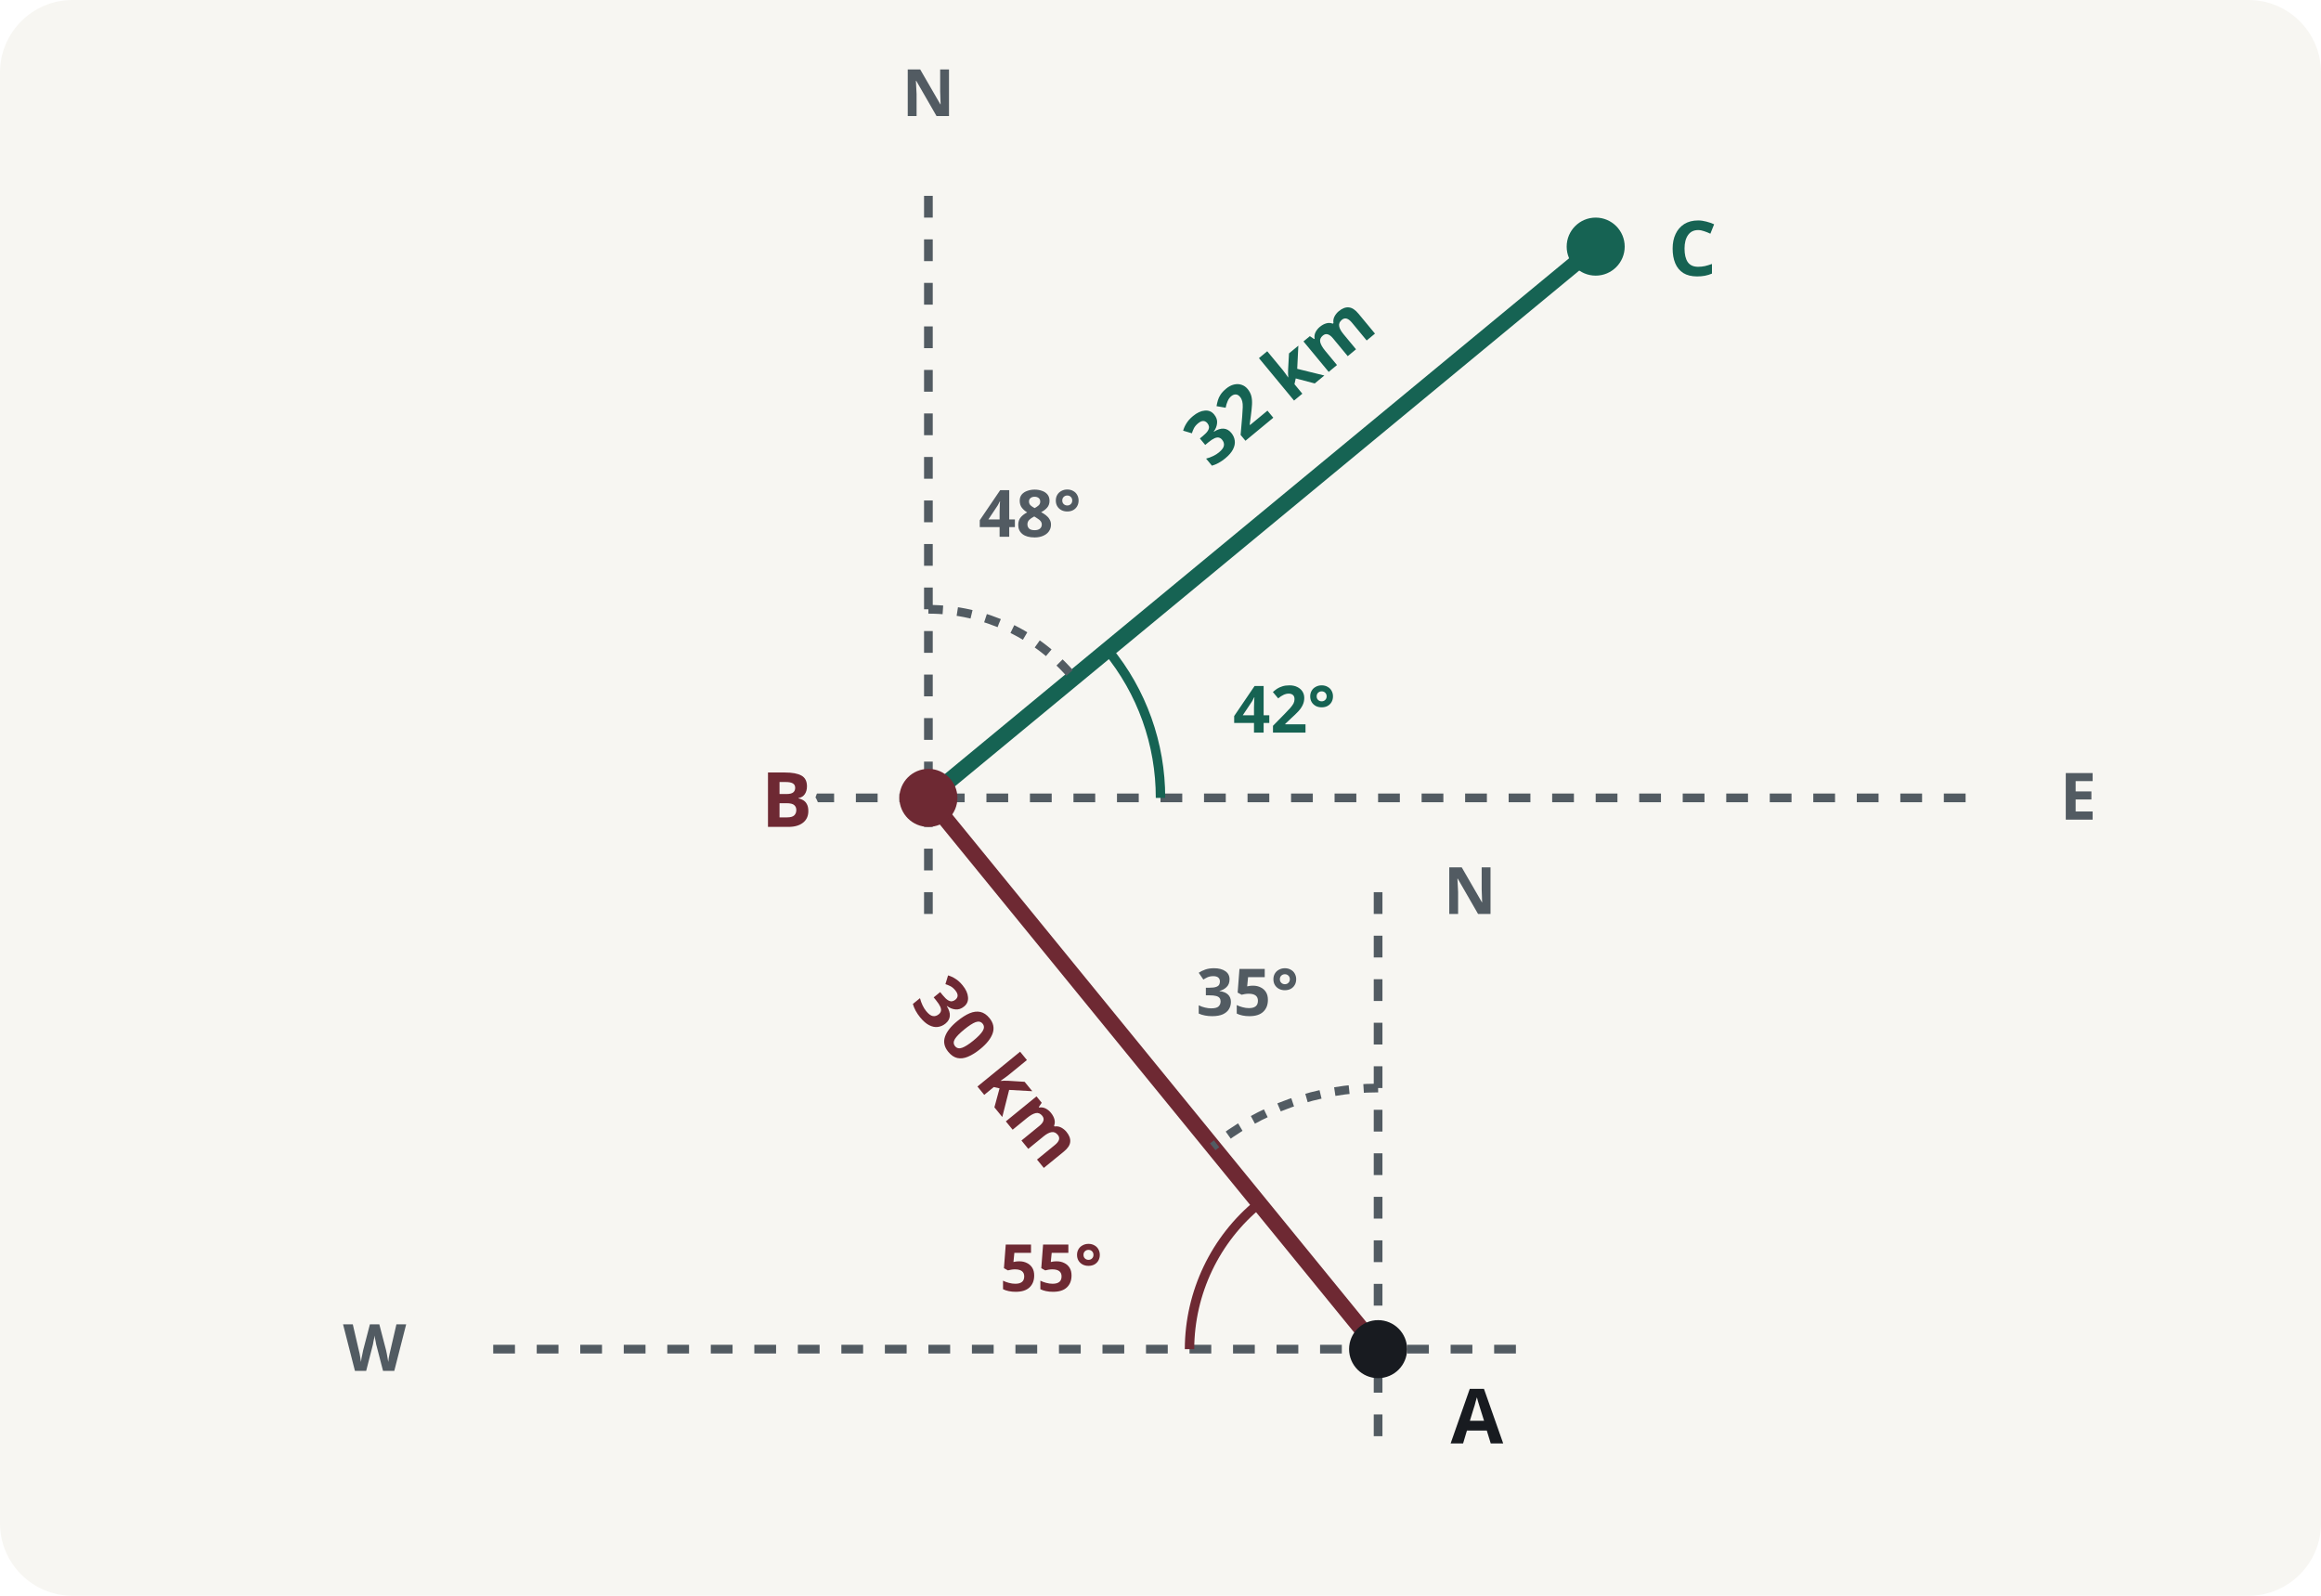
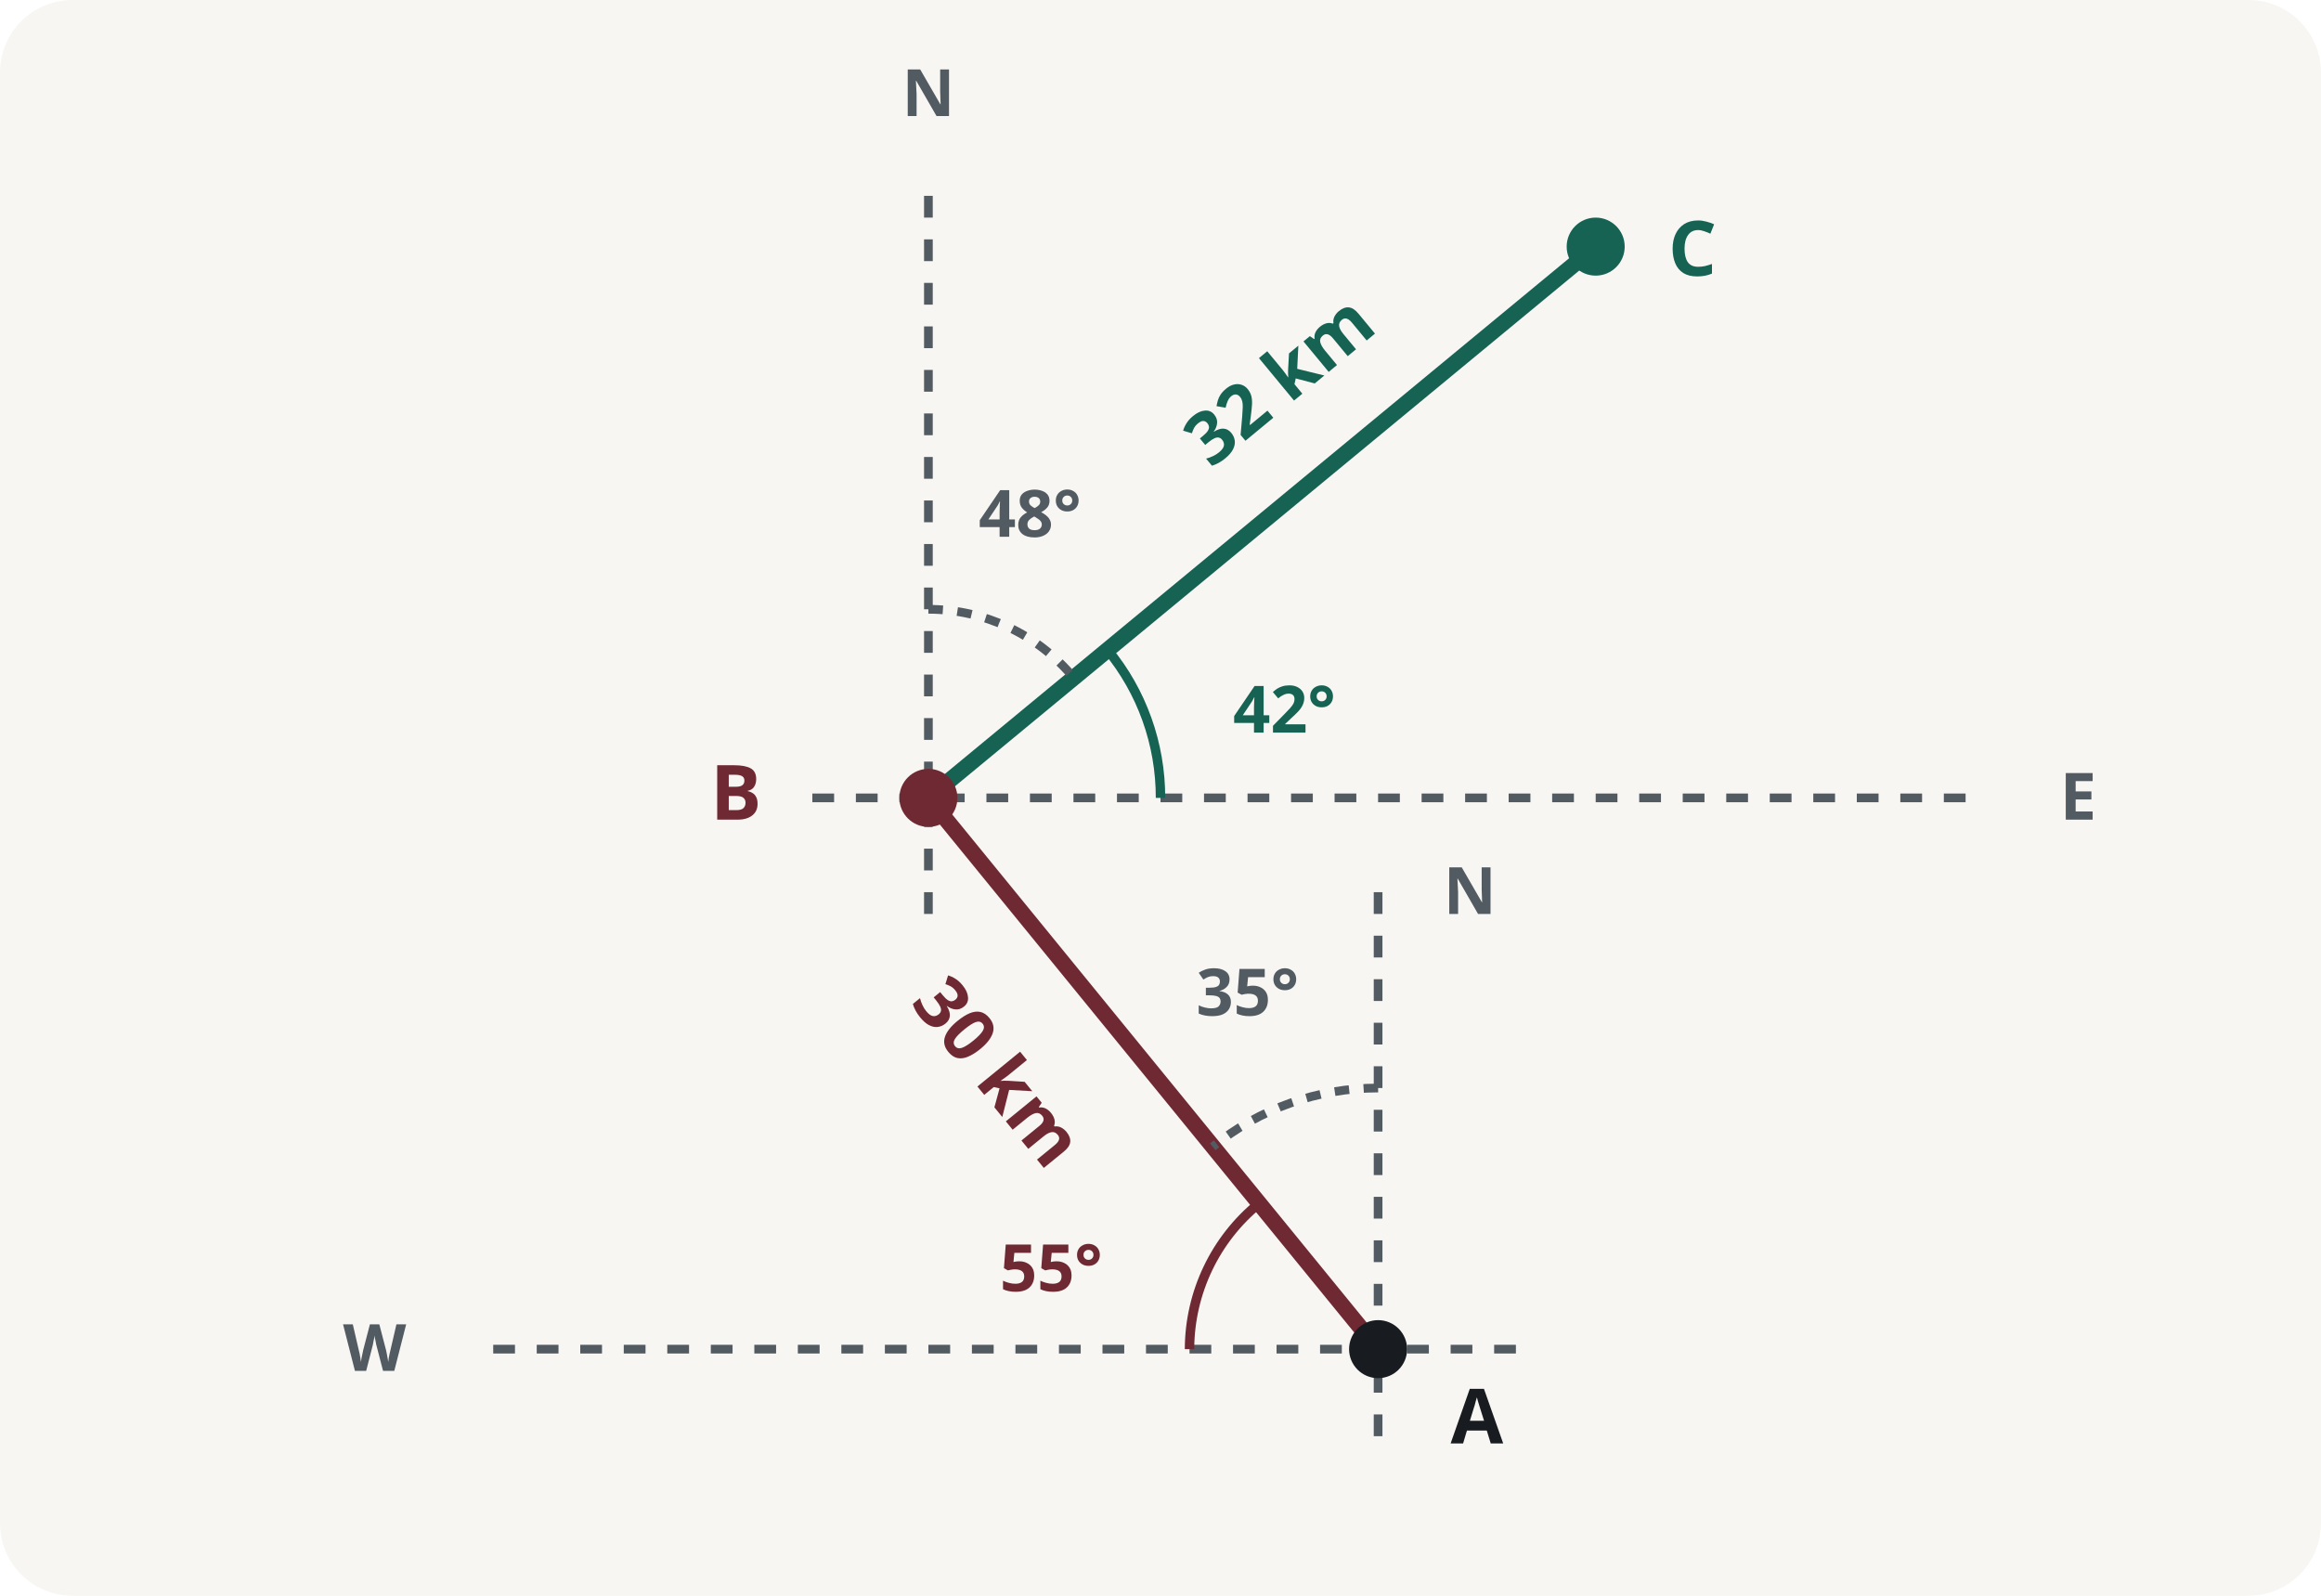
<svg xmlns="http://www.w3.org/2000/svg" viewBox="0 0 320 220" role="img" aria-labelledby="t desc">
  <style>text{paint-order:stroke;stroke:#F7F6F2;stroke-width:3px;stroke-linejoin:round;}</style>
  <rect width="320" height="220" rx="10" fill="#F7F6F2" />
  <line x1="68" y1="186" x2="210" y2="186" stroke="#525B62" stroke-width="1.2" stroke-dasharray="3 3" />
  <line x1="190" y1="198" x2="190" y2="122" stroke="#525B62" stroke-width="1.2" stroke-dasharray="3 3" />
  <line x1="128" y1="126" x2="128" y2="24" stroke="#525B62" stroke-width="1.2" stroke-dasharray="3 3" />
  <line x1="112" y1="110" x2="274" y2="110" stroke="#525B62" stroke-width="1.2" stroke-dasharray="3 3" />
  <line x1="190" y1="186" x2="128" y2="110" stroke="#6E2933" stroke-width="2.2" />
  <line x1="128" y1="110" x2="220" y2="34" stroke="#166353" stroke-width="2.2" />
  <circle cx="190" cy="186" r="4" fill="#181B20" />
  <circle cx="128" cy="110" r="4" fill="#6E2933" />
  <circle cx="220" cy="34" r="4" fill="#166353" />
  <path d="M164.0,186.0 A26,26 0 0,1 173.6,165.9" fill="none" stroke="#6E2933" stroke-width="1.3" />
  <path d="M190.0,150.0 A36,36 0 0,0 167.2,158.1" fill="none" stroke="#525B62" stroke-width="1.2" stroke-dasharray="2 2" />
  <path d="M160.0,110.0 A32,32 0 0,0 152.7,89.6" fill="none" stroke="#166353" stroke-width="1.3" />
  <path d="M128.0,84.0 A26,26 0 0,1 148.0,93.4" fill="none" stroke="#525B62" stroke-width="1.2" stroke-dasharray="2 2" />
  <text x="200" y="199" font-family="system-ui,sans-serif" font-size="10.5" font-weight="700" text-anchor="start" fill="#181B20">A</text>
-   <text x="112" y="114" font-family="system-ui,sans-serif" font-size="10.5" font-weight="700" text-anchor="end" fill="#6E2933">B</text>
+   <text x="105" y="113" font-family="system-ui,sans-serif" font-size="10.5" font-weight="700" text-anchor="end" fill="#6E2933">B</text>
  <text x="230" y="38" font-family="system-ui,sans-serif" font-size="10.5" font-weight="700" text-anchor="start" fill="#166353">C</text>
  <text x="199" y="126" font-family="system-ui,sans-serif" font-size="9" font-weight="700" text-anchor="start" fill="#525B62">N</text>
  <text x="56" y="189" font-family="system-ui,sans-serif" font-size="9" font-weight="700" text-anchor="end" fill="#525B62">W</text>
  <text x="128" y="16" font-family="system-ui,sans-serif" font-size="9" font-weight="700" text-anchor="middle" fill="#525B62">N</text>
  <text x="284" y="113" font-family="system-ui,sans-serif" font-size="9" font-weight="700" text-anchor="start" fill="#525B62">E</text>
  <text x="152" y="178" font-family="system-ui,sans-serif" font-size="9" font-weight="700" text-anchor="end" fill="#6E2933">55°</text>
  <text x="172" y="140" font-family="system-ui,sans-serif" font-size="9" font-weight="700" text-anchor="middle" fill="#525B62">35°</text>
  <text x="170" y="101" font-family="system-ui,sans-serif" font-size="9" font-weight="700" text-anchor="start" fill="#166353">42°</text>
  <text x="142" y="74" font-family="system-ui,sans-serif" font-size="9" font-weight="700" text-anchor="middle" fill="#525B62">48°</text>
  <text x="137.9" y="147.5" transform="rotate(50.8 137.9 147.5)" font-family="system-ui,sans-serif" font-size="10" font-weight="700" text-anchor="middle" dominant-baseline="central" fill="#6E2933">30 km</text>
  <text x="176.1" y="52.1" transform="rotate(-39.6 176.1 52.1)" font-family="system-ui,sans-serif" font-size="10" font-weight="700" text-anchor="middle" dominant-baseline="central" fill="#166353">32 km</text>
</svg>
